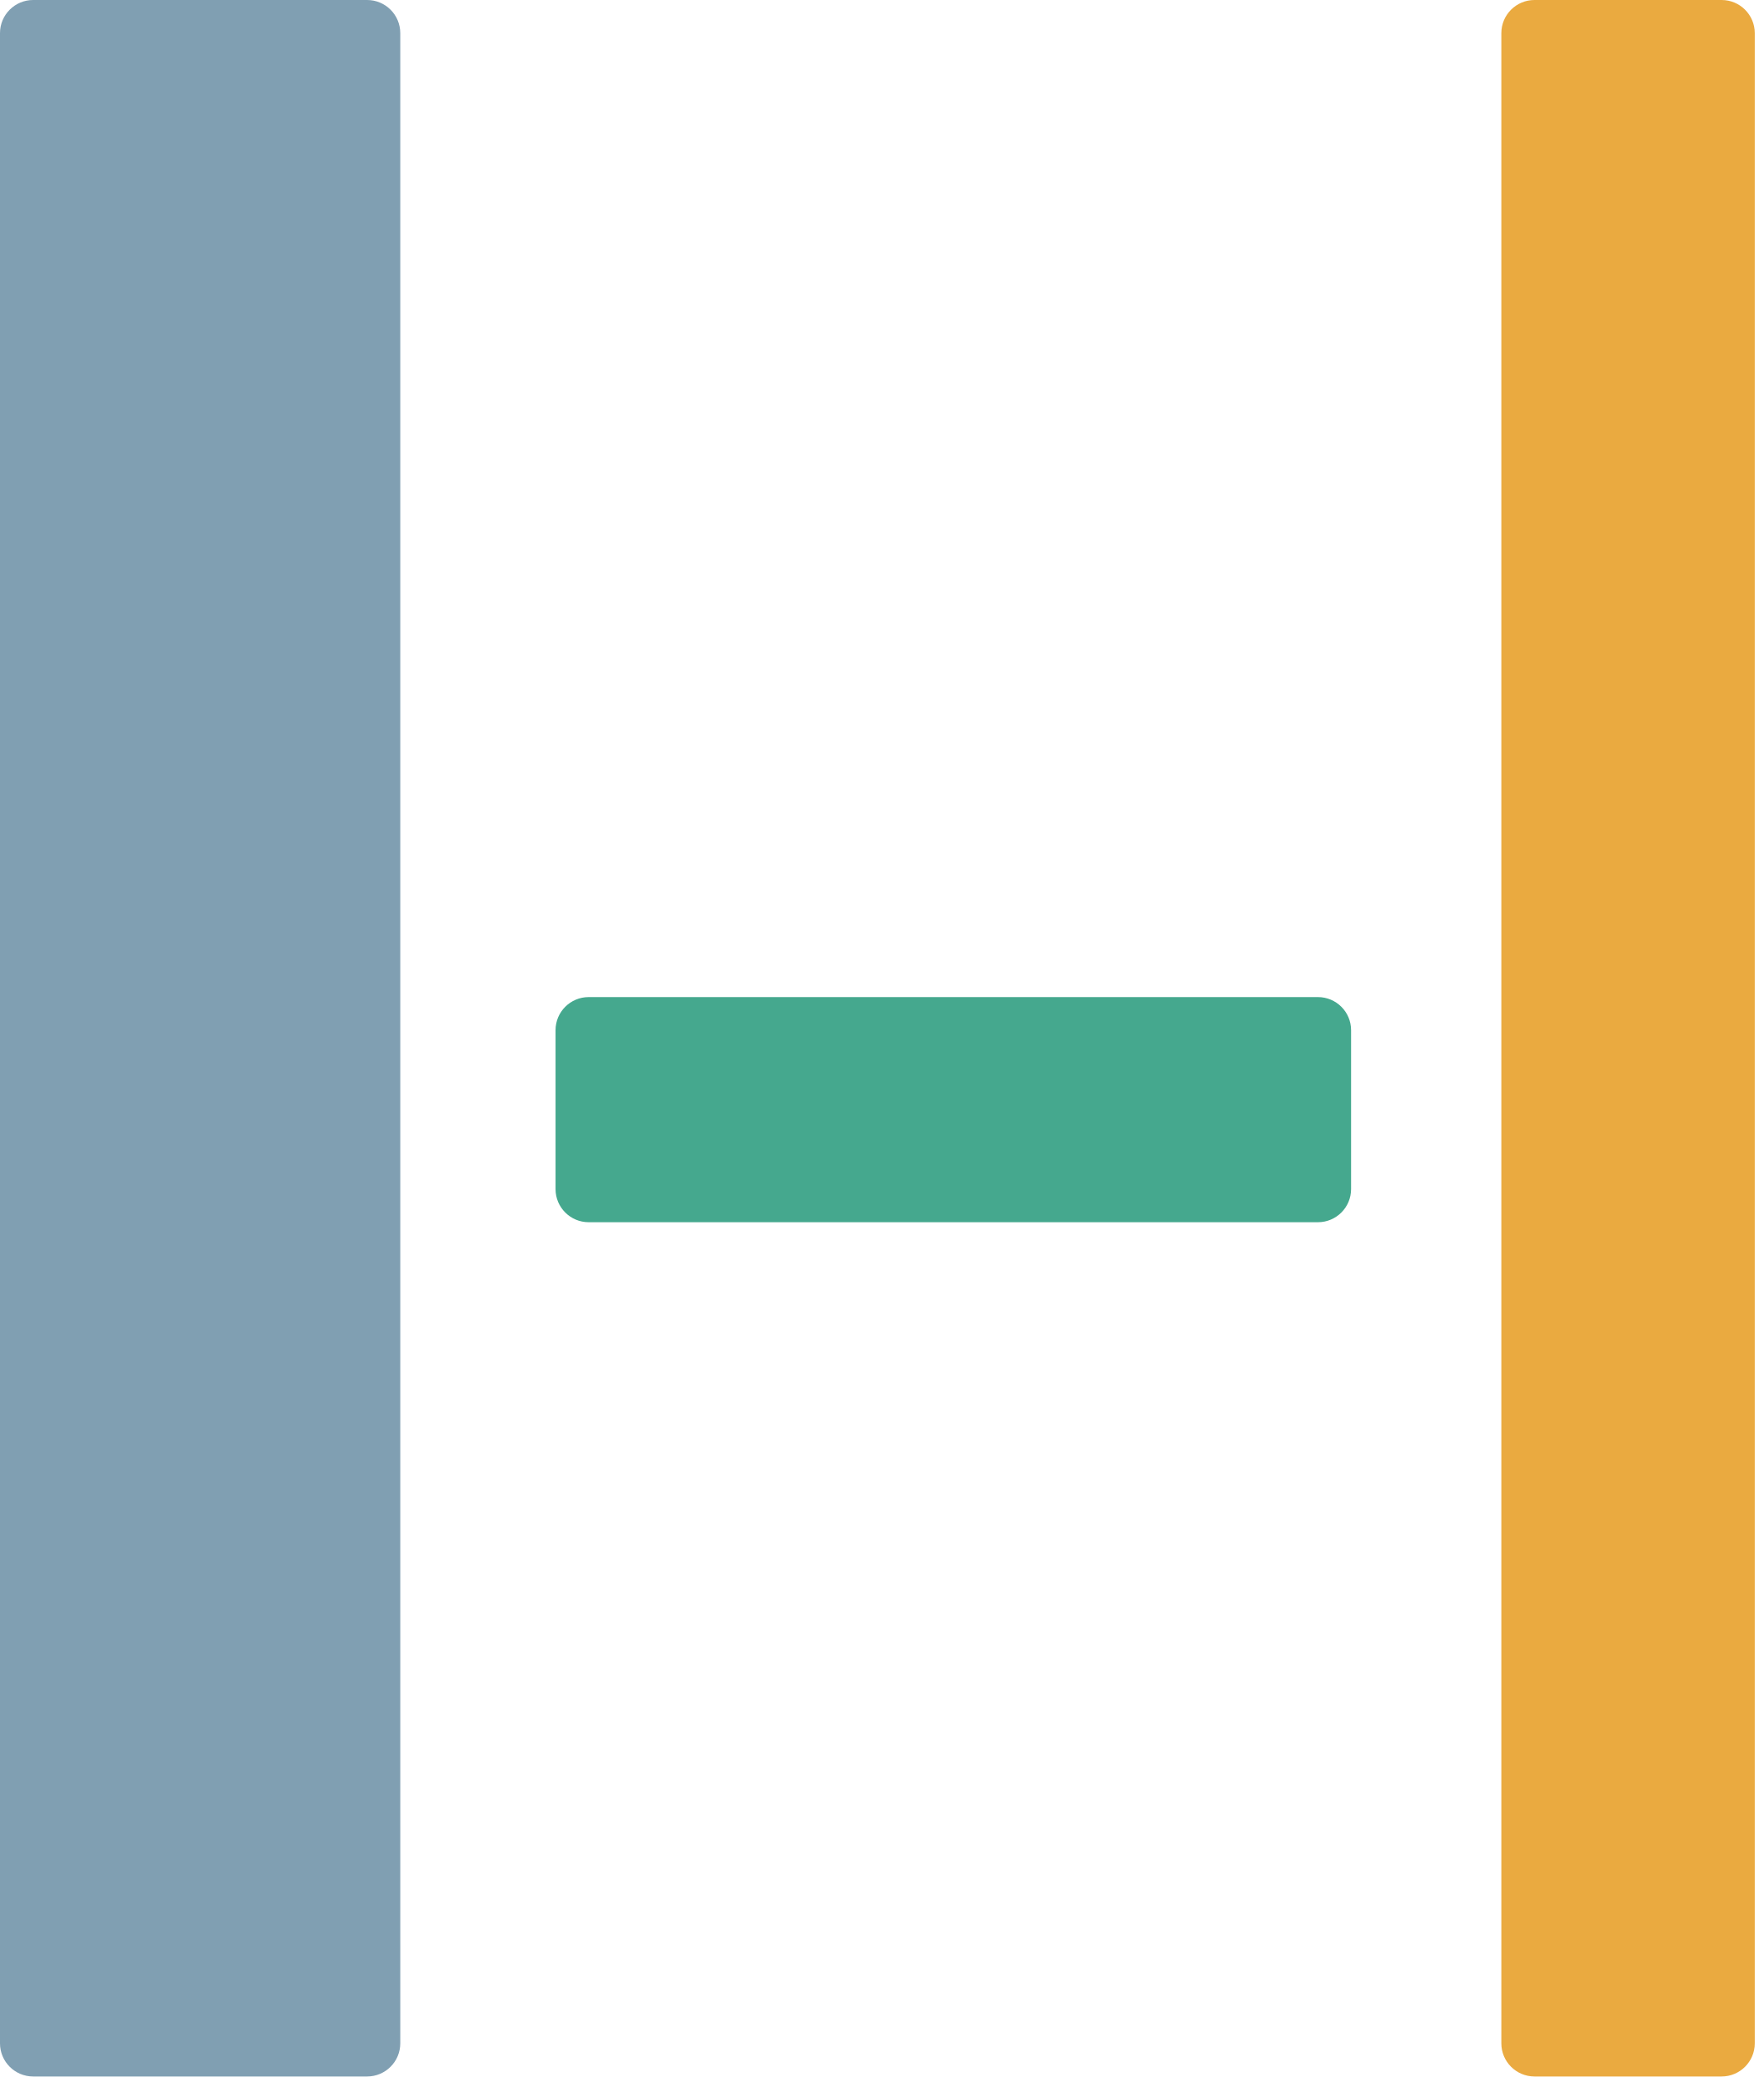
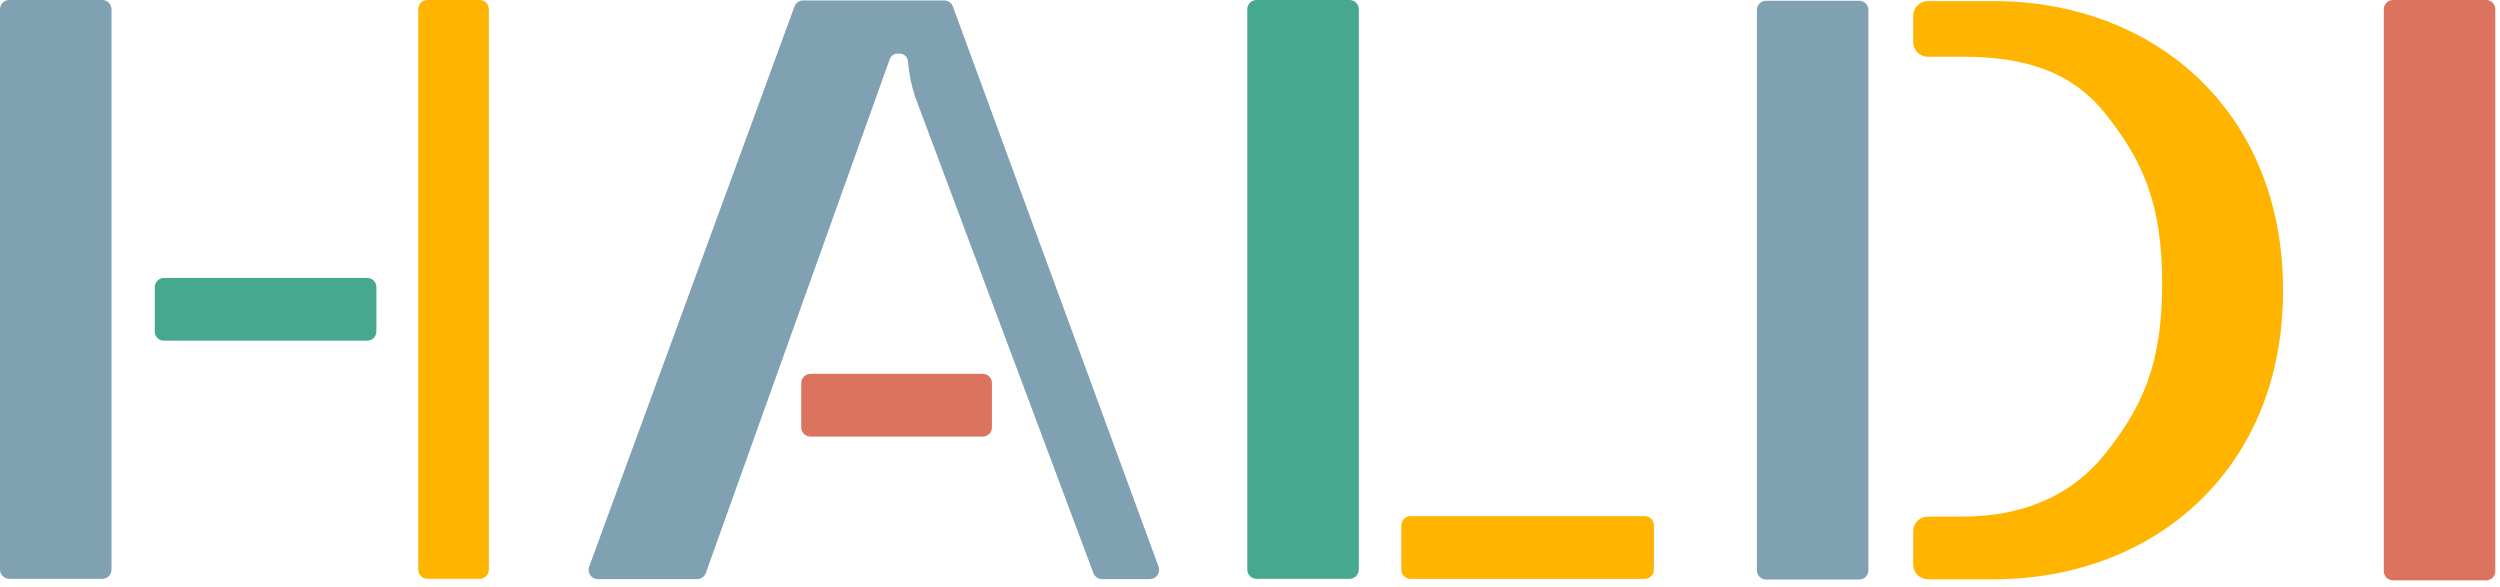
- <svg xmlns="http://www.w3.org/2000/svg" width="188" height="222" viewBox="0 0 188 222" fill="none">
-   <path d="M39.142 0H3.535C1.583 0 0 1.582 0 3.534V217.877C0 219.829 1.583 221.411 3.535 221.411H39.142C41.094 221.411 42.677 219.829 42.677 217.877V3.534C42.677 1.582 41.094 0 39.142 0Z" fill="#809FB2" />
-   <path d="M183.559 0H163.609C161.657 0 160.074 1.582 160.074 3.534V217.877C160.074 219.829 161.657 221.411 163.609 221.411H183.559C185.511 221.411 187.094 219.829 187.094 217.877V3.534C187.094 1.582 185.511 0 183.559 0Z" fill="#EAAA40" />
-   <path d="M140.517 106.317H62.767C60.815 106.317 59.232 107.899 59.232 109.85V126.789C59.232 128.741 60.815 130.323 62.767 130.323H140.517C142.47 130.323 144.053 128.741 144.053 126.789V109.85C144.053 107.899 142.47 106.317 140.517 106.317Z" fill="#45A88E" />
+ <svg xmlns="http://www.w3.org/2000/svg" class="styles_component__RK4eb" fill="none" height="80" viewBox="0 0 341 80" width="341">
+   <path d="M13.95 0H1.26C0.564 0 0 0.564 0 1.26V77.69C0 78.386 0.564 78.95 1.26 78.95H13.95C14.646 78.95 15.21 78.386 15.21 77.69V1.26C15.21 0.564 14.646 0 13.95 0Z" fill="rgb(128, 161, 178)" />
+   <path d="M50.08 37.91H22.37C21.674 37.91 21.11 38.474 21.11 39.17V45.21C21.11 45.906 21.674 46.47 22.37 46.47H50.08C50.776 46.47 51.34 45.906 51.34 45.21V39.17C51.34 38.474 50.776 37.91 50.08 37.91Z" fill="rgb(69, 168, 143)" />
+   <path d="M65.42 0H58.31C57.614 0 57.05 0.564 57.05 1.26V77.69C57.05 78.386 57.614 78.95 58.31 78.95H65.42C66.116 78.95 66.68 78.386 66.68 77.69V1.26C66.68 0.564 66.116 0 65.42 0Z" fill="rgb(255, 181, 0)" />
+   <path d="M129.97 0.88C129.88 0.639 129.719 0.432 129.508 0.285C129.297 0.139 129.047 0.06 128.79 0.06H109.54C109.285 0.061 109.035 0.14 108.826 0.286C108.617 0.433 108.458 0.64 108.37 0.88L80.36 77.3C80.291 77.49 80.269 77.694 80.295 77.894C80.321 78.094 80.396 78.286 80.511 78.451C80.627 78.617 80.781 78.752 80.96 78.846C81.139 78.94 81.338 78.989 81.54 78.99H95.09C95.347 78.99 95.597 78.911 95.808 78.765C96.019 78.618 96.18 78.411 96.27 78.17L121.27 8.32C121.27 8.32 121.49 7.32 122.38 7.32H122.72C122.997 7.318 123.265 7.42 123.472 7.605C123.679 7.789 123.81 8.044 123.84 8.32C123.97 9.998 124.306 11.654 124.84 13.25L149.14 78.17C149.23 78.411 149.391 78.618 149.602 78.765C149.813 78.911 150.063 78.99 150.32 78.99H156.85C157.052 78.989 157.251 78.94 157.43 78.846C157.609 78.752 157.763 78.617 157.879 78.451C157.994 78.286 158.069 78.094 158.095 77.894C158.121 77.694 158.099 77.49 158.03 77.3L129.97 0.88Z" fill="rgb(128, 161, 178)" />
+   <path d="M134.04 50.99H110.55C109.854 50.99 109.29 51.554 109.29 52.25V58.29C109.29 58.986 109.854 59.55 110.55 59.55H134.04C134.736 59.55 135.3 58.986 135.3 58.29V52.25C135.3 51.554 134.736 50.99 134.04 50.99Z" fill="rgb(219, 115, 94)" />
+   <path d="M184.08 0H171.39C170.694 0 170.13 0.564 170.13 1.26V77.69C170.13 78.386 170.694 78.95 171.39 78.95H184.08C184.776 78.95 185.34 78.386 185.34 77.69V1.26C185.34 0.564 184.776 0 184.08 0Z" fill="rgb(69, 168, 143)" />
+   <path d="M224.33 70.4H192.4C191.704 70.4 191.14 70.964 191.14 71.66V77.7C191.14 78.396 191.704 78.96 192.4 78.96H224.33C225.026 78.96 225.59 78.396 225.59 77.7V71.66C225.59 70.964 225.026 70.4 224.33 70.4Z" fill="rgb(255, 181, 0)" />
+   <path d="M253.59 0.1H240.9C240.204 0.1 239.64 0.664 239.64 1.36V77.79C239.64 78.486 240.204 79.05 240.9 79.05H253.59C254.286 79.05 254.85 78.486 254.85 77.79V1.36C254.85 0.664 254.286 0.1 253.59 0.1Z" fill="rgb(128, 161, 178)" />
+   <path d="M299.73 10.55C292.62 3.84 282.73 0.15 271.98 0.15H262.91C262.397 0.163 261.908 0.372 261.545 0.735C261.182 1.098 260.973 1.587 260.96 2.1V5.79C260.973 6.303 261.182 6.792 261.545 7.155C261.908 7.518 262.397 7.727 262.91 7.74H267.76C275.4 7.74 282.27 9.38 287.09 15.41C292.21 21.81 294.92 27.65 294.92 38.68C294.92 49.71 292.21 55.55 287.09 61.95C282.27 67.95 275.4 70.46 267.76 70.46H262.91C262.397 70.473 261.908 70.682 261.545 71.045C261.182 71.408 260.973 71.897 260.96 72.41V77.06C260.973 77.573 261.182 78.062 261.545 78.425C261.908 78.788 262.397 78.997 262.91 79.01H271.98C282.77 79.01 292.62 75.32 299.73 68.61C307.37 61.4 311.41 51.36 311.41 39.61C311.41 27.86 307.36 17.75 299.73 10.55Z" fill="rgb(255, 181, 0)" />
+   <path d="M339.1 0H326.41C325.714 0 325.15 0.564 325.15 1.26V77.9C325.15 78.596 325.714 79.16 326.41 79.16H339.1C339.796 79.16 340.36 78.596 340.36 77.9V1.26C340.36 0.564 339.796 0 339.1 0Z" fill="rgb(219, 115, 94)" />
</svg>
